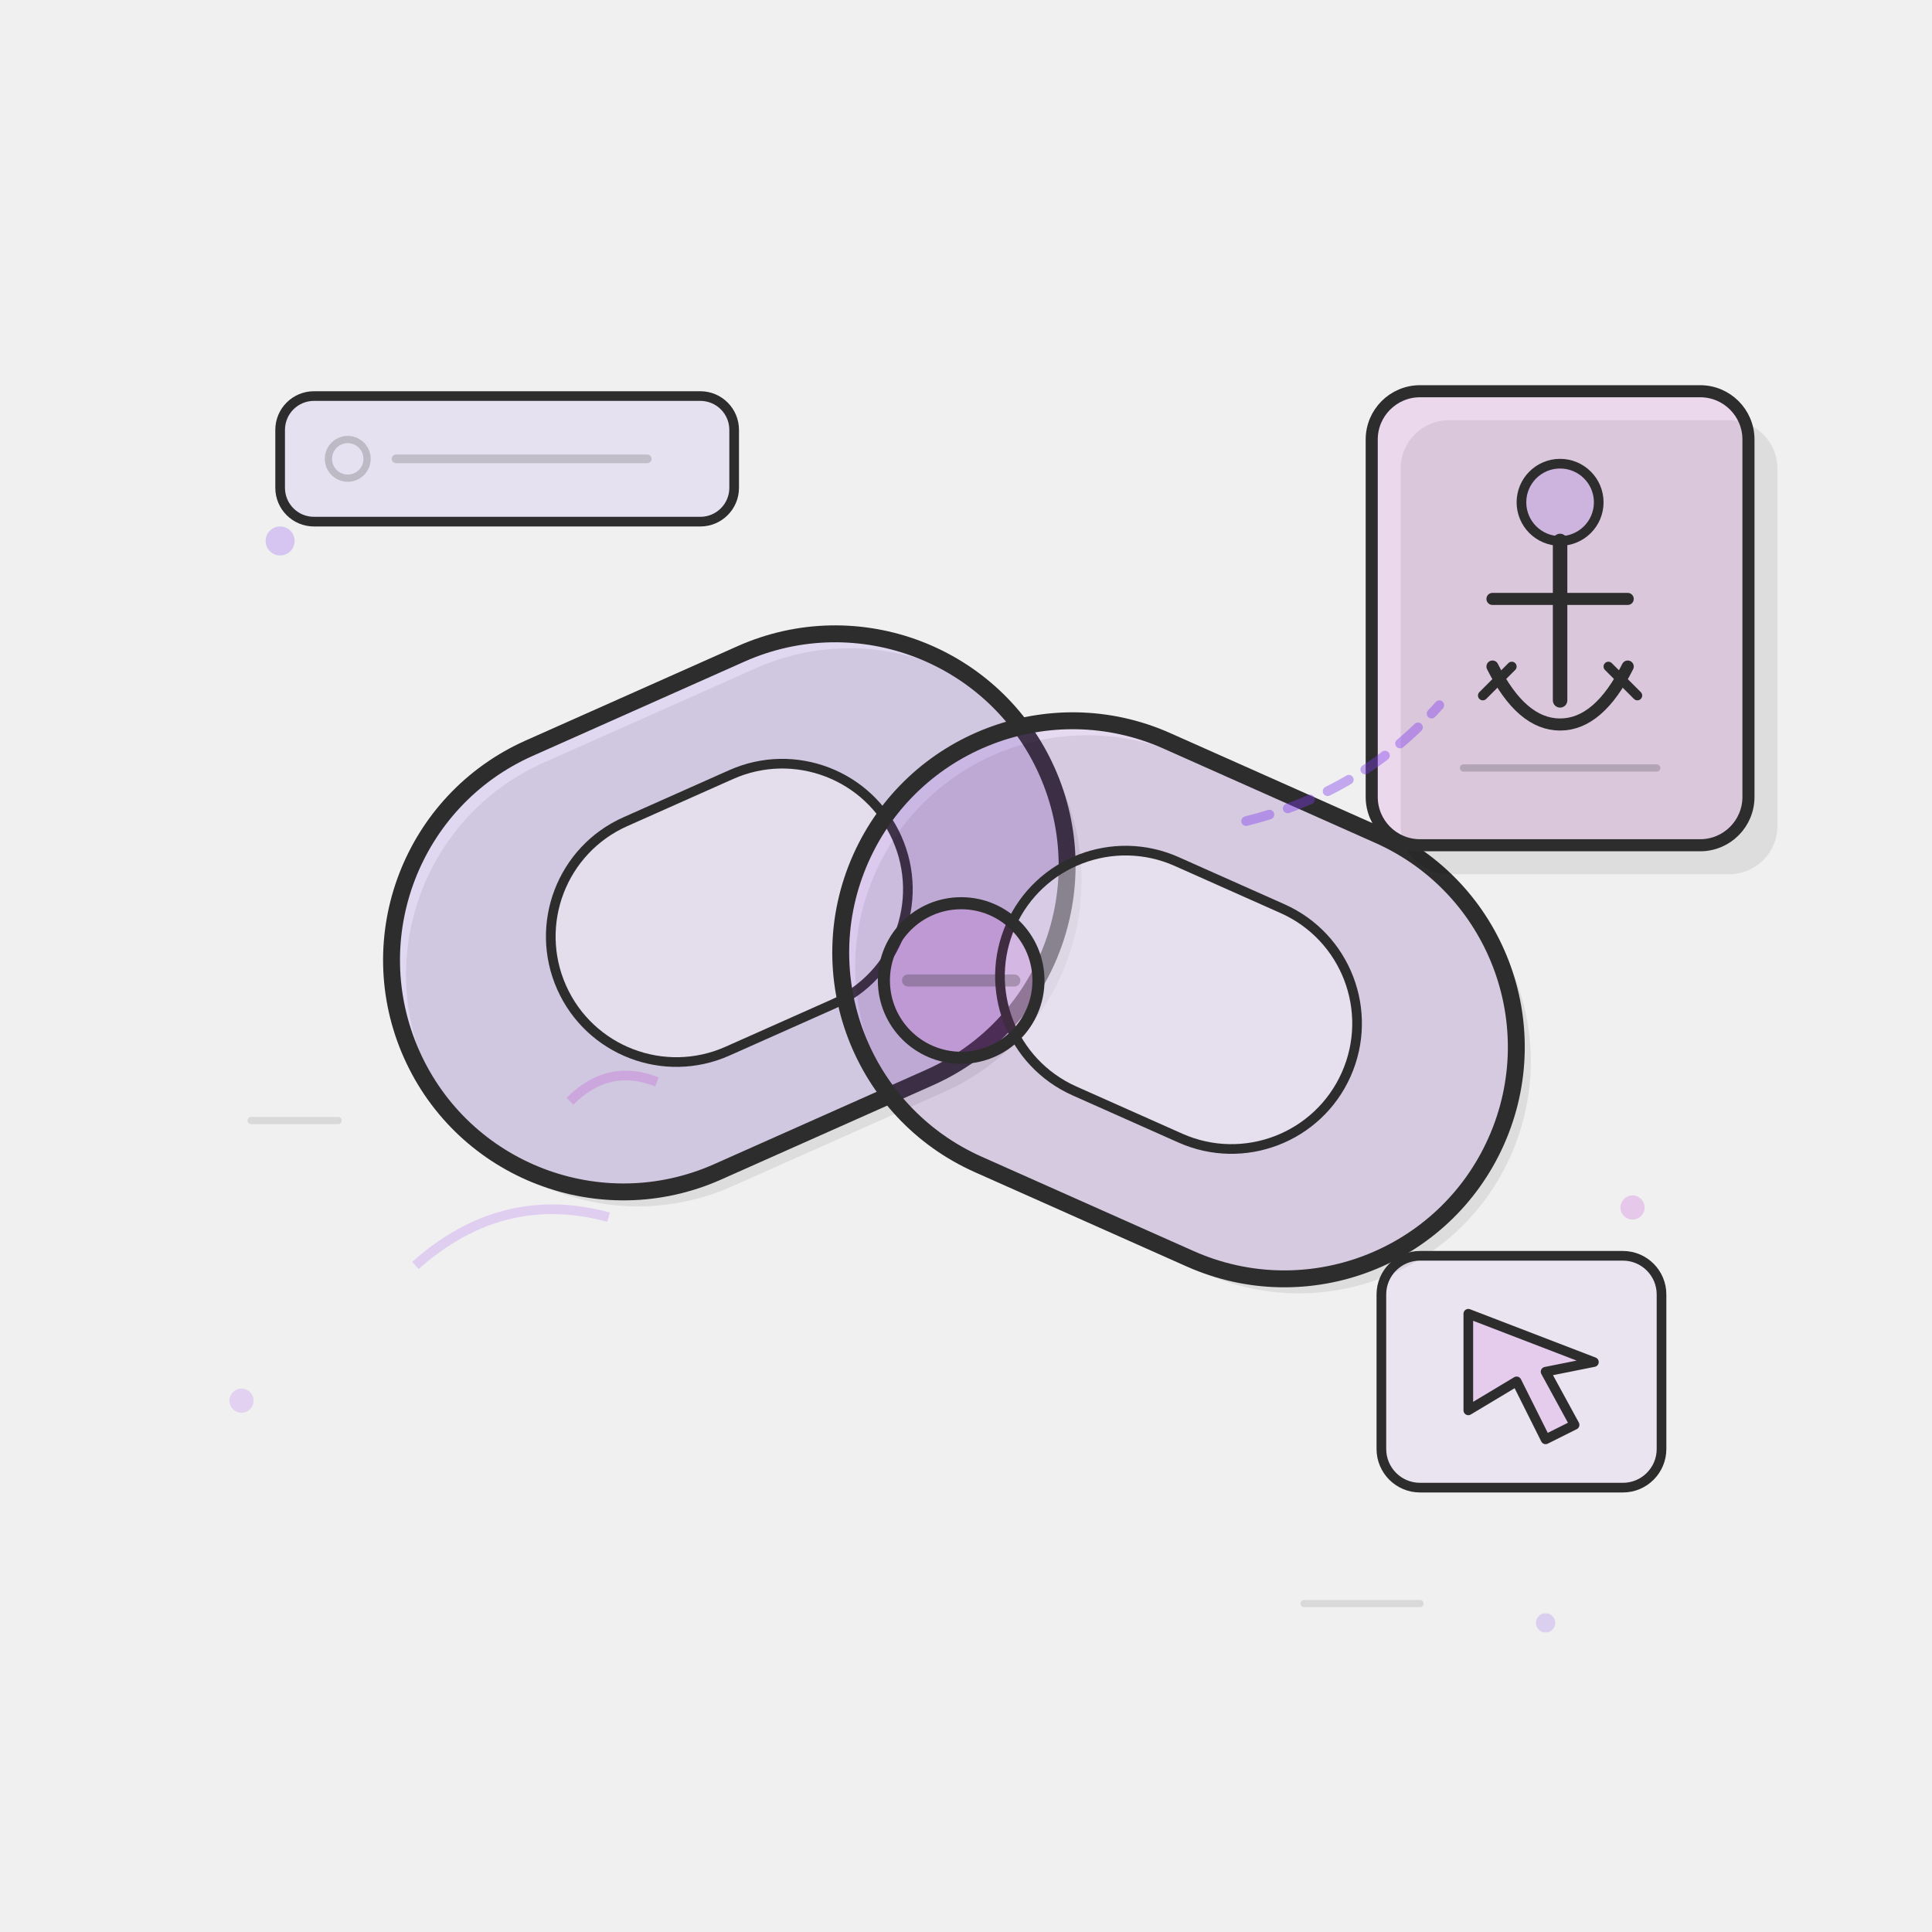
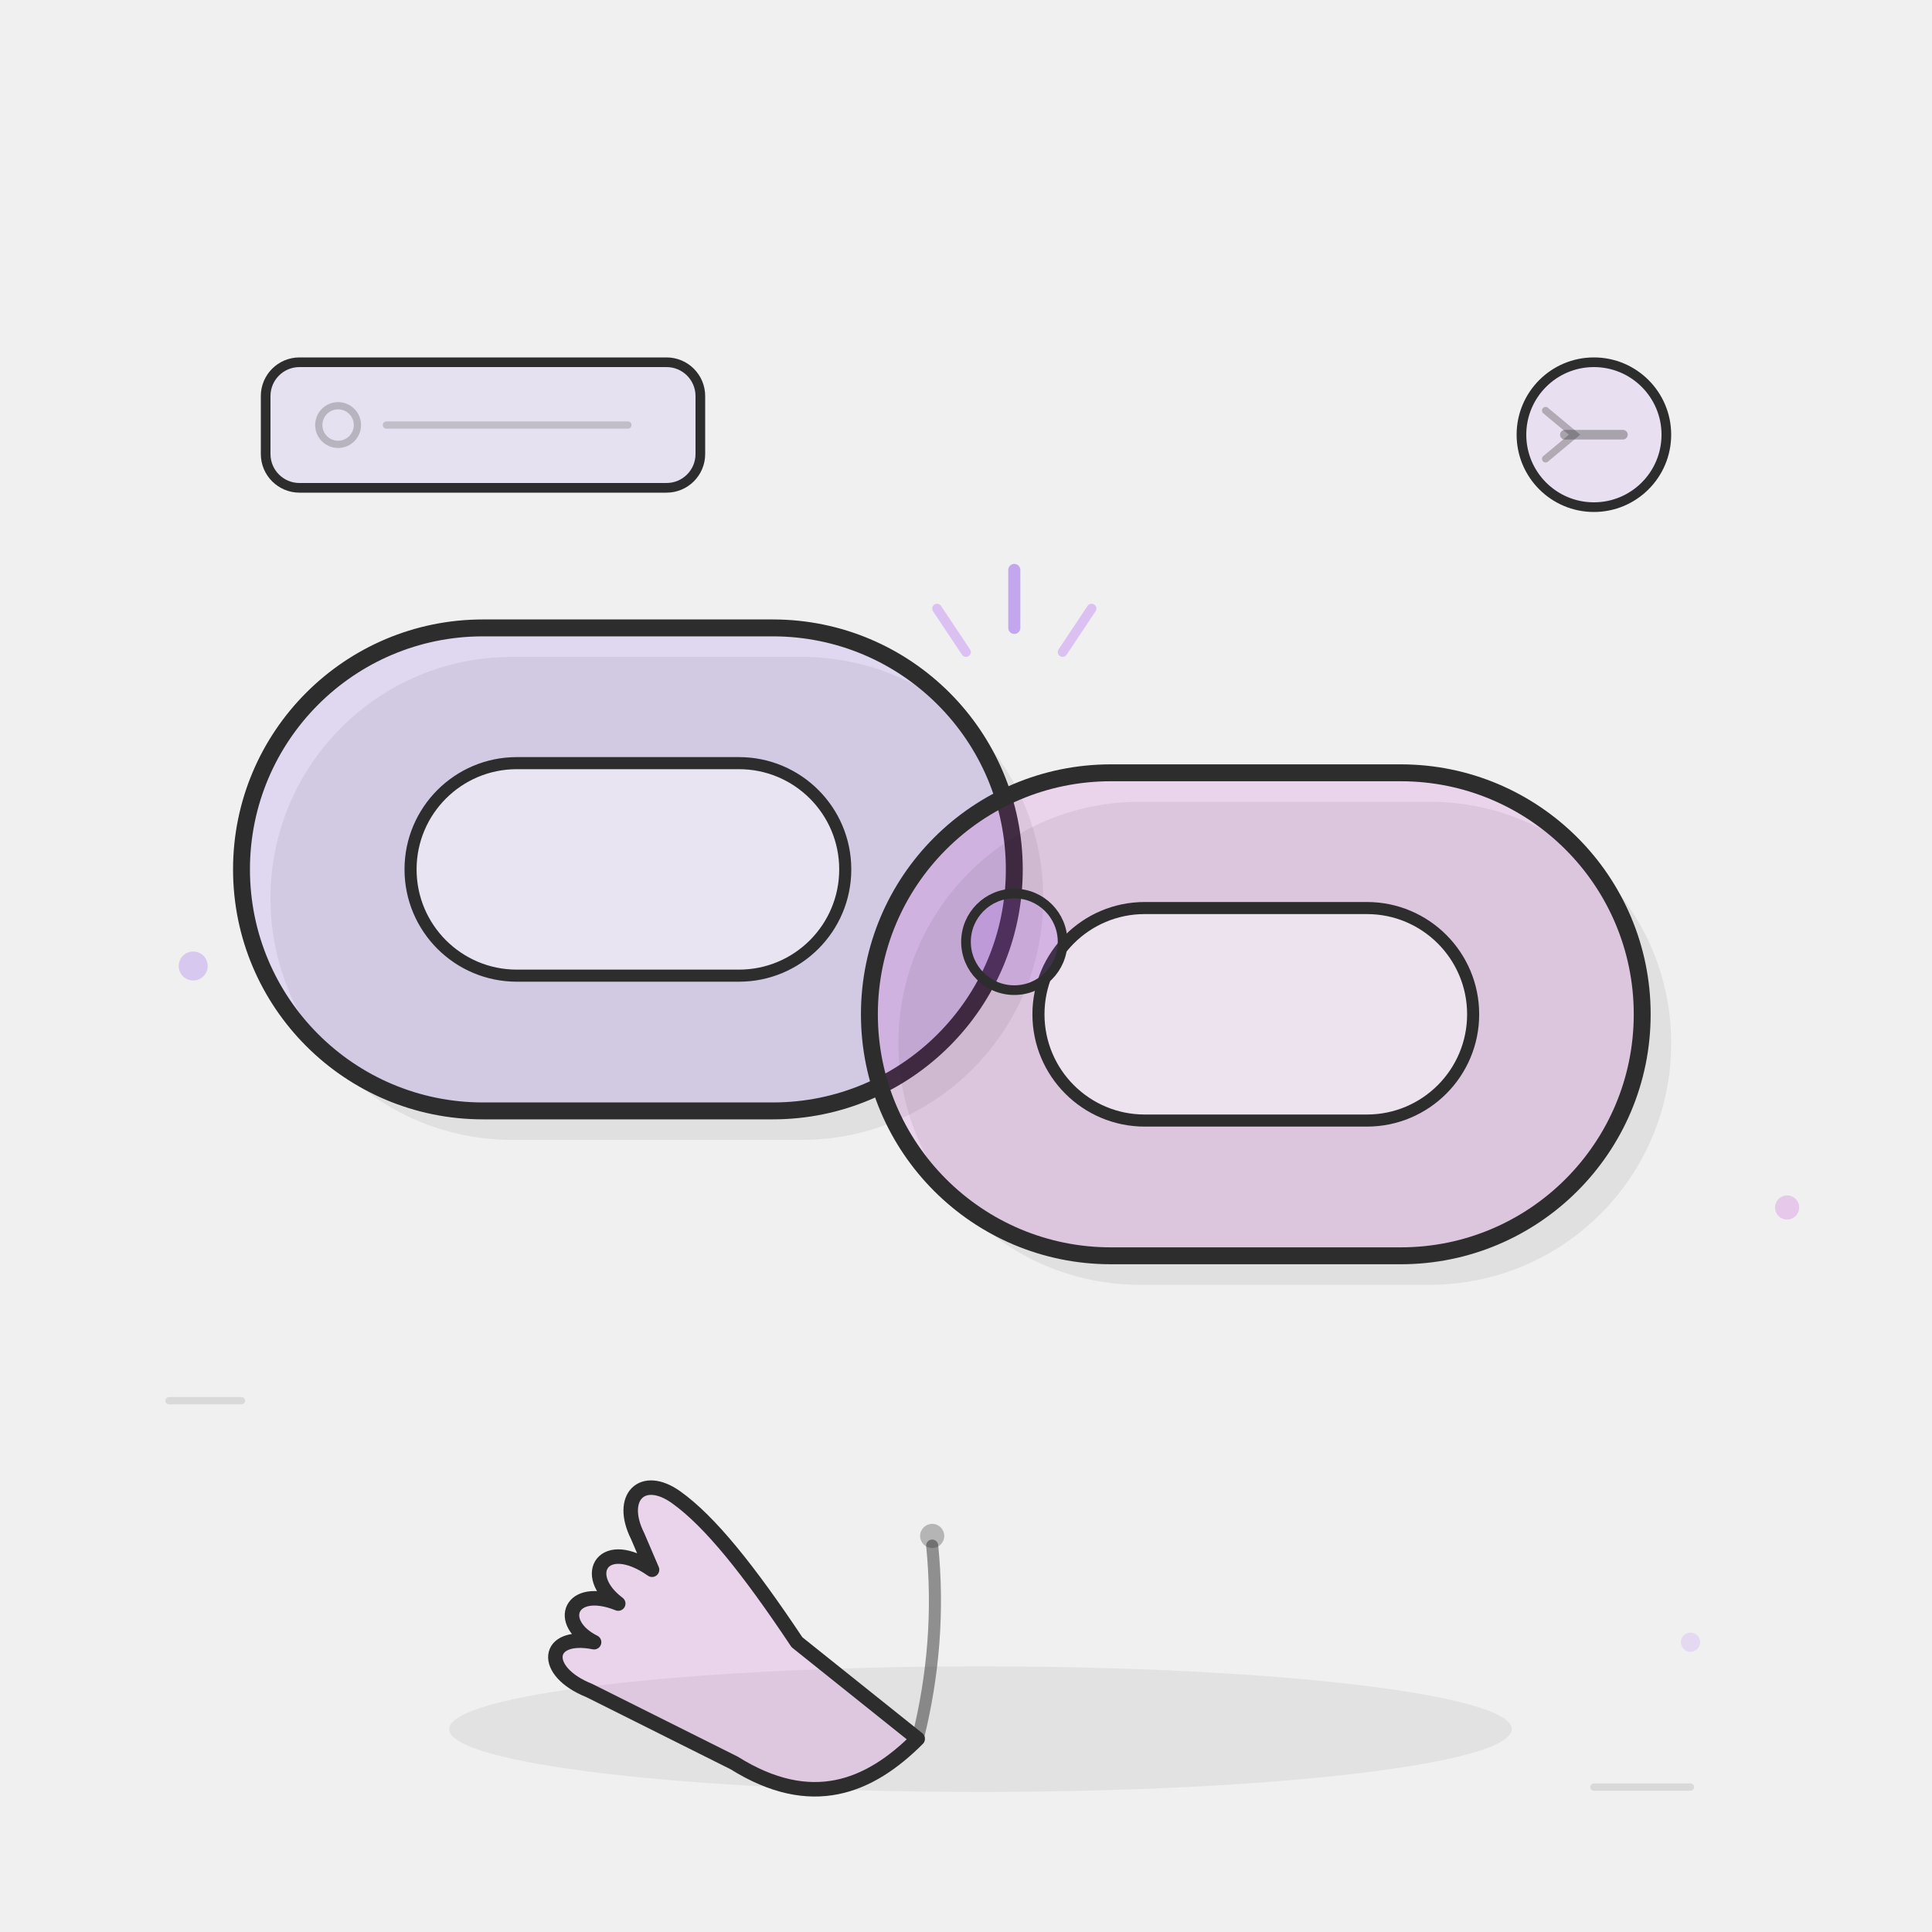
<svg xmlns="http://www.w3.org/2000/svg" viewBox="0 0 400 400" fill="none">
-   <g transform="translate(82 144) rotate(-24 72 48)">
-     <rect x="0" y="0" width="144" height="96" rx="48" fill="#000" opacity="0.08" />
-   </g>
-   <g transform="translate(79 141) rotate(-24 72 48)">
-     <rect x="0" y="0" width="144" height="96" rx="48" stroke="#2E2D2D" stroke-width="3.5" fill="#7C3AED" fill-opacity="0.14" />
-     <rect x="34" y="22" width="76" height="52" rx="26" stroke="#2E2D2D" stroke-width="2" fill="white" fill-opacity="0.4" />
-   </g>
-   <g transform="translate(175 162) rotate(24 72 48)">
-     <rect x="0" y="0" width="144" height="96" rx="48" fill="#000" opacity="0.08" />
-   </g>
-   <g transform="translate(172 159) rotate(24 72 48)">
-     <rect x="0" y="0" width="144" height="96" rx="48" stroke="#2E2D2D" stroke-width="3.5" fill="#A855F7" fill-opacity="0.14" />
-     <rect x="34" y="22" width="76" height="52" rx="26" stroke="#2E2D2D" stroke-width="2" fill="white" fill-opacity="0.4" />
-   </g>
-   <circle cx="199" cy="203" r="16" stroke="#2E2D2D" stroke-width="2.5" fill="#C026D3" fill-opacity="0.12" />
-   <line x1="188" y1="203" x2="210" y2="203" stroke="#2E2D2D" stroke-width="2.5" stroke-linecap="round" opacity="0.28" />
-   <rect x="287" y="84" width="78" height="94" rx="10" fill="#000" opacity="0.08" transform="translate(3,3)" />
-   <rect x="284" y="81" width="78" height="94" rx="10" stroke="#2E2D2D" stroke-width="2.5" fill="#C026D3" fill-opacity="0.12" />
-   <circle cx="323" cy="104" r="8" stroke="#2E2D2D" stroke-width="2" fill="#7C3AED" fill-opacity="0.14" />
-   <line x1="323" y1="112" x2="323" y2="145" stroke="#2E2D2D" stroke-width="3" stroke-linecap="round" />
-   <line x1="309" y1="124" x2="337" y2="124" stroke="#2E2D2D" stroke-width="2.5" stroke-linecap="round" />
-   <path d="M309 138 Q315 150 323 150 Q331 150 337 138" stroke="#2E2D2D" stroke-width="2.5" fill="none" stroke-linecap="round" />
-   <path d="M313 138 L307 144" stroke="#2E2D2D" stroke-width="2" stroke-linecap="round" />
-   <path d="M333 138 L339 144" stroke="#2E2D2D" stroke-width="2" stroke-linecap="round" />
-   <line x1="303" y1="159" x2="343" y2="159" stroke="#2E2D2D" stroke-width="1.5" stroke-linecap="round" opacity="0.22" />
-   <path d="M258 170 Q282 164 298 146" stroke="#7C3AED" stroke-width="2" stroke-dasharray="5 4" fill="none" stroke-linecap="round" opacity="0.4" />
-   <rect x="58" y="82" width="94" height="26" rx="7" stroke="#2E2D2D" stroke-width="2" fill="#7C3AED" fill-opacity="0.08" />
-   <circle cx="72" cy="95" r="4" stroke="#2E2D2D" stroke-width="1.5" fill="none" opacity="0.22" />
-   <line x1="82" y1="95" x2="134" y2="95" stroke="#2E2D2D" stroke-width="1.8" stroke-linecap="round" opacity="0.2" />
-   <rect x="286" y="260" width="58" height="48" rx="8" stroke="#2E2D2D" stroke-width="2" fill="#A855F7" fill-opacity="0.08" />
-   <path d="M304 272 L304 292 L314 286 L320 298 L326 295 L320 284 L330 282 Z" stroke="#2E2D2D" stroke-width="2" fill="#C026D3" fill-opacity="0.12" stroke-linejoin="round" />
-   <path d="M86 262 Q104 246 126 252" stroke="#A855F7" stroke-width="2" fill="none" opacity="0.22" />
-   <path d="M118 228 Q126 220 136 224" stroke="#C026D3" stroke-width="2" fill="none" opacity="0.2" />
-   <circle cx="58" cy="112" r="3" fill="#7C3AED" opacity="0.24" />
-   <circle cx="50" cy="290" r="2.5" fill="#A855F7" opacity="0.2" />
-   <circle cx="338" cy="250" r="2.5" fill="#C026D3" opacity="0.2" />
-   <circle cx="320" cy="336" r="2" fill="#7C3AED" opacity="0.18" />
-   <line x1="52" y1="232" x2="70" y2="232" stroke="#2E2D2D" stroke-width="1.5" stroke-linecap="round" opacity="0.12" />
-   <line x1="270" y1="332" x2="294" y2="332" stroke="#2E2D2D" stroke-width="1.5" stroke-linecap="round" opacity="0.12" />
+   <ellipse cx="203" cy="358" rx="110" ry="13" fill="#000" opacity="0.06" />
+   <rect x="53" y="133" width="160" height="100" rx="50" fill="#000" opacity="0.07" transform="translate(3,3)" />
+   <rect x="50" y="130" width="160" height="100" rx="50" stroke="#2E2D2D" stroke-width="3.5" fill="#7C3AED" fill-opacity="0.14" />
+   <rect x="85" y="158" width="90" height="44" rx="22" stroke="#2E2D2D" stroke-width="2.5" fill="white" fill-opacity="0.5" />
+   <rect x="183" y="163" width="160" height="100" rx="50" fill="#000" opacity="0.07" transform="translate(3,3)" />
+   <rect x="180" y="160" width="160" height="100" rx="50" stroke="#2E2D2D" stroke-width="3.5" fill="#C026D3" fill-opacity="0.14" />
+   <rect x="215" y="188" width="90" height="44" rx="22" stroke="#2E2D2D" stroke-width="2.5" fill="white" fill-opacity="0.5" />
+   <circle cx="210" cy="195" r="10" fill="#A855F7" fill-opacity="0.15" stroke="#2E2D2D" stroke-width="2" />
+   <line x1="210" y1="130" x2="210" y2="118" stroke="#7C3AED" stroke-width="2.5" stroke-linecap="round" opacity="0.4" />
+   <line x1="200" y1="135" x2="194" y2="126" stroke="#A855F7" stroke-width="2" stroke-linecap="round" opacity="0.3" />
+   <line x1="220" y1="135" x2="226" y2="126" stroke="#A855F7" stroke-width="2" stroke-linecap="round" opacity="0.3" />
+   <path d="M165,340 C155,325 147,315 140,310 C133,305 128,310 132,318 L135,325 C125,318 120,326 128,332 C118,328 115,336 123,340 C113,338 112,346 122,350 L152,365 C168,375 180,370 190,360 Z" stroke="#2E2D2D" stroke-width="3" fill="#C026D3" fill-opacity="0.14" stroke-linejoin="round" />
+   <path d="M190 360 Q195 340 193 320" stroke="#2E2D2D" stroke-width="2.5" fill="none" stroke-linecap="round" opacity="0.5" />
+   <circle cx="193" cy="318" r="2.5" fill="#2E2D2D" opacity="0.3" />
+   <rect x="55" y="75" width="90" height="26" rx="7" stroke="#2E2D2D" stroke-width="2" fill="#7C3AED" fill-opacity="0.08" />
+   <circle cx="70" cy="88" r="4" stroke="#2E2D2D" stroke-width="1.5" fill="none" opacity="0.25" />
+   <line x1="80" y1="88" x2="130" y2="88" stroke="#2E2D2D" stroke-width="1.5" stroke-linecap="round" opacity="0.2" />
+   <circle cx="330" cy="90" r="15" stroke="#2E2D2D" stroke-width="2" fill="#A855F7" fill-opacity="0.10" />
+   <path d="M324 90 L336 90" stroke="#2E2D2D" stroke-width="2" stroke-linecap="round" opacity="0.35" />
+   <path d="M320 85 L326 90 L320 95" stroke="#2E2D2D" stroke-width="1.5" fill="none" stroke-linecap="round" opacity="0.3" />
+   <circle cx="40" cy="200" r="3" fill="#7C3AED" opacity="0.22" />
+   <circle cx="370" cy="250" r="2.5" fill="#C026D3" opacity="0.2" />
+   <circle cx="350" cy="340" r="2" fill="#A855F7" opacity="0.15" />
+   <line x1="330" y1="370" x2="350" y2="370" stroke="#2E2D2D" stroke-width="1.5" stroke-linecap="round" opacity="0.12" />
+   <line x1="35" y1="290" x2="50" y2="290" stroke="#2E2D2D" stroke-width="1.5" stroke-linecap="round" opacity="0.12" />
</svg>
